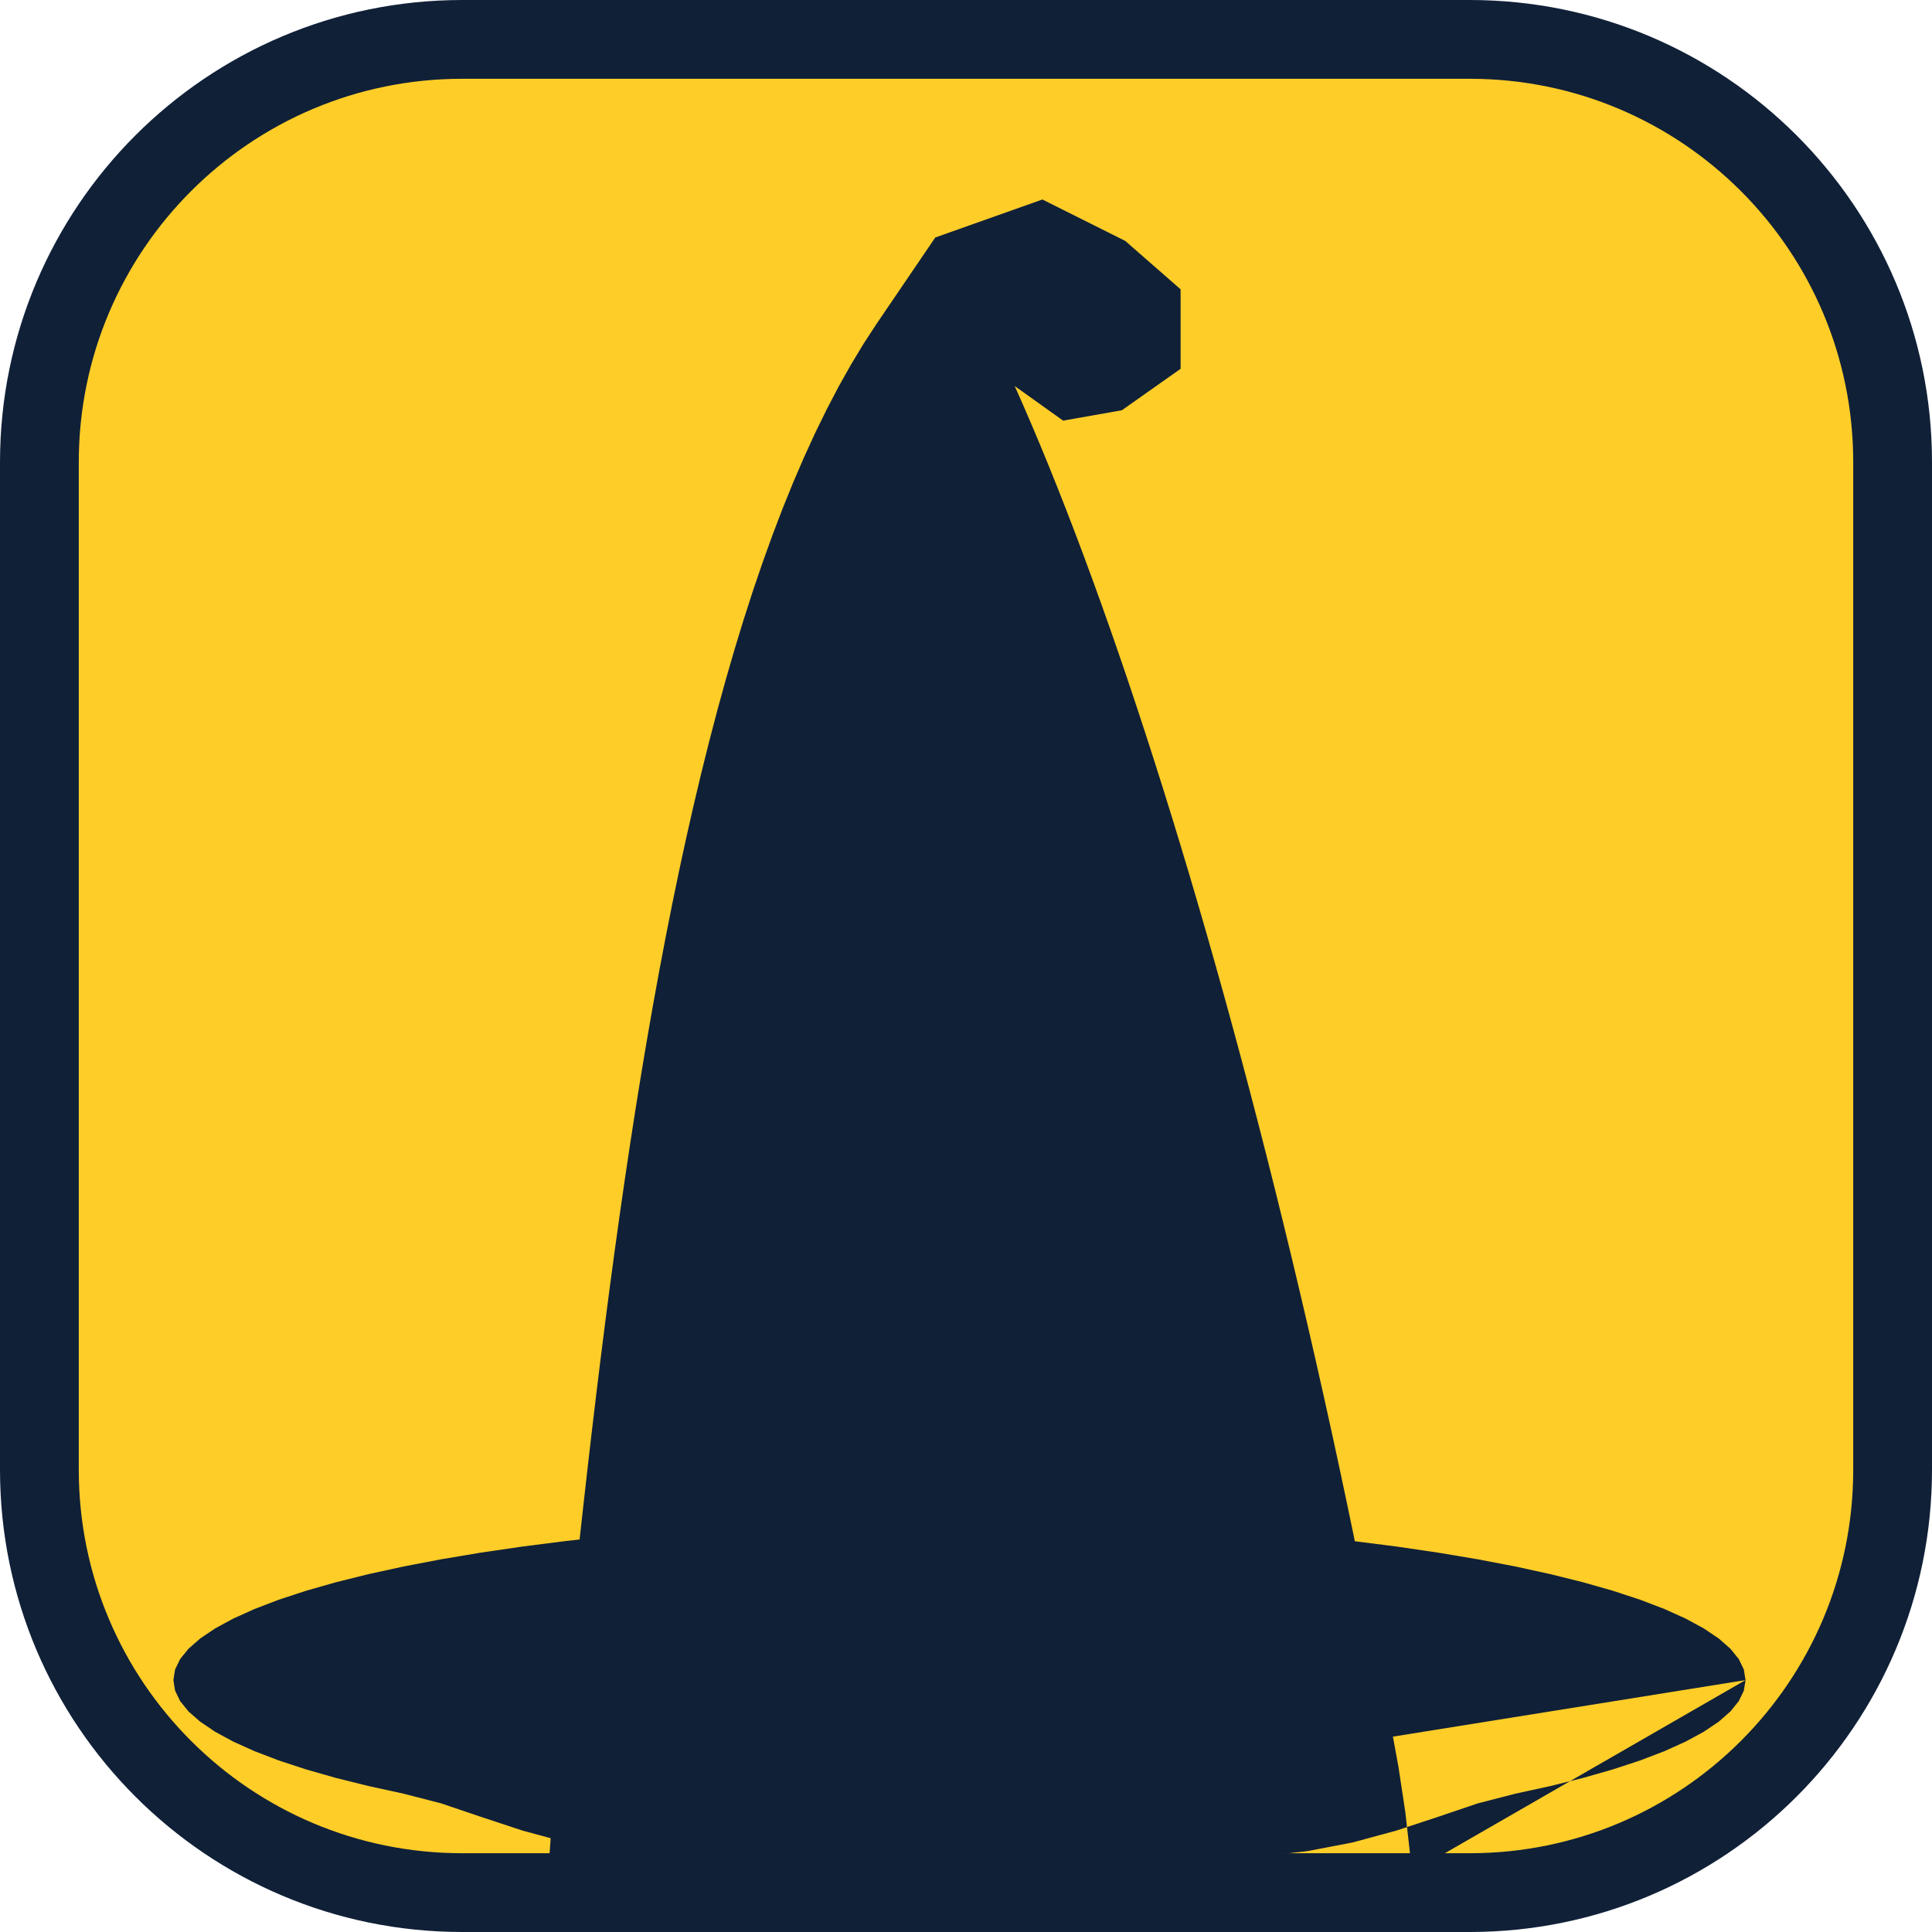
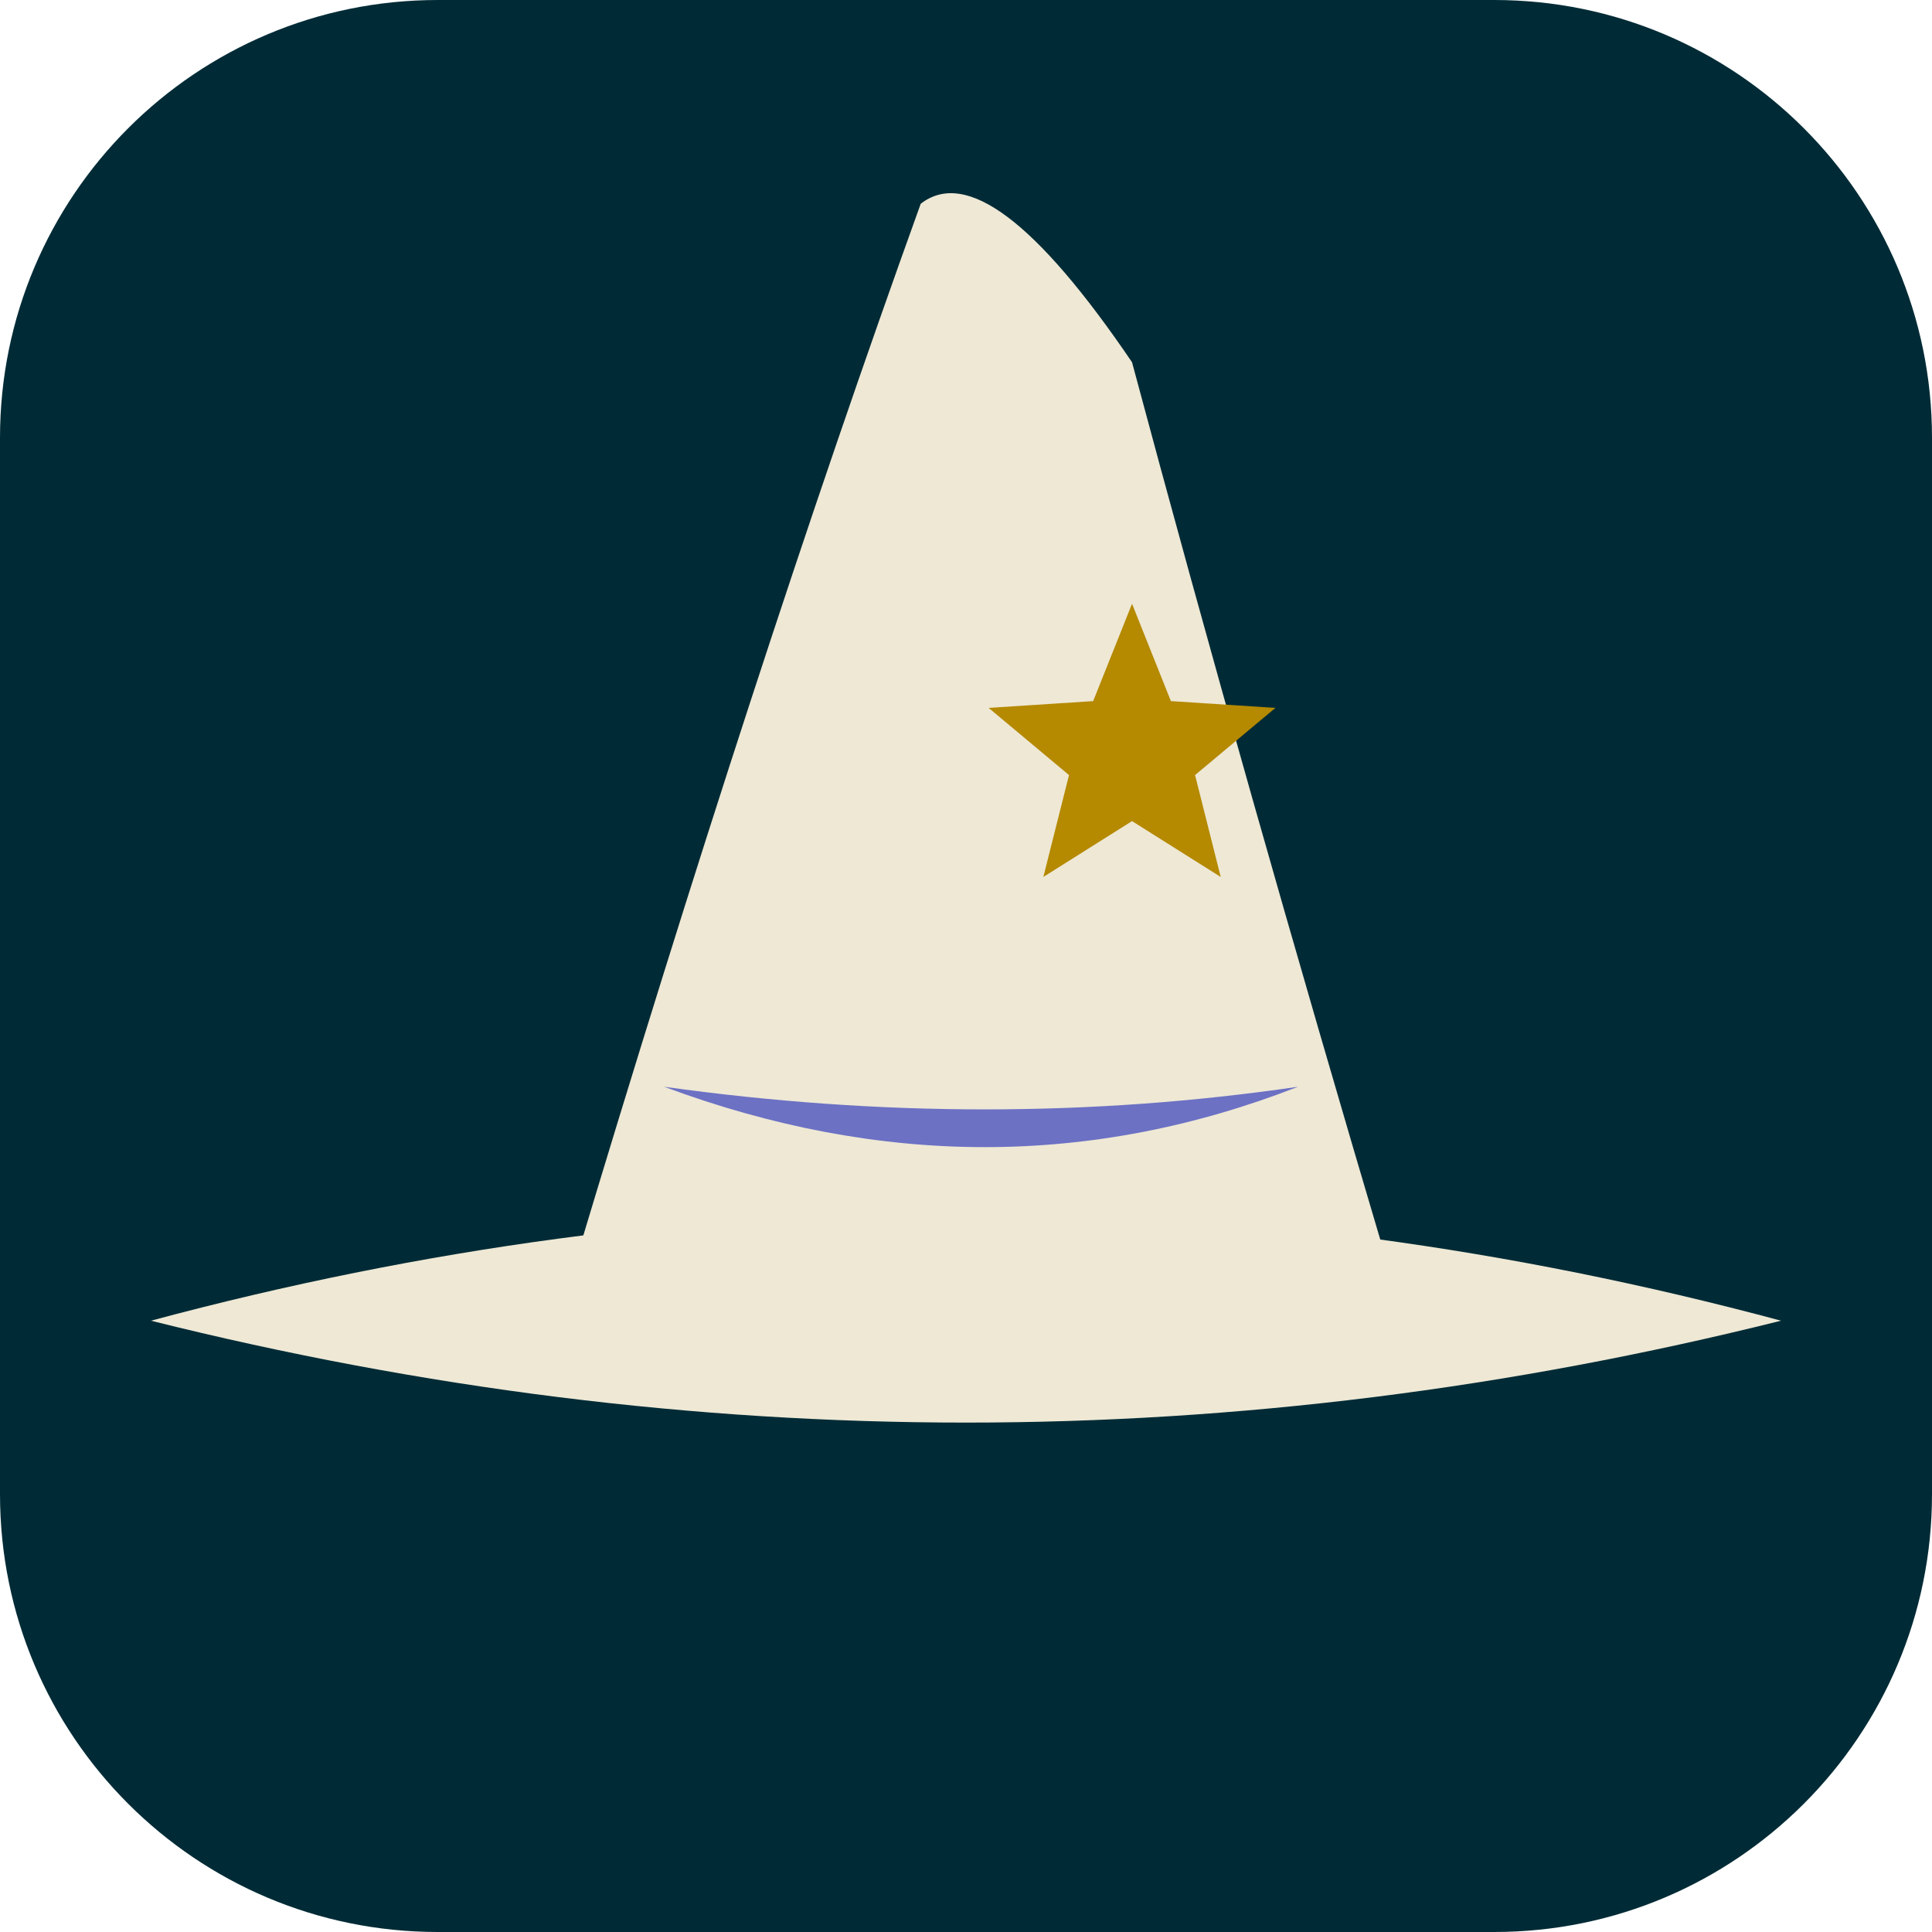
- <svg xmlns="http://www.w3.org/2000/svg" viewBox="0 0 1024 1024">
-   <defs>
-     <clipPath id="icon-silhouette">
-       <rect x="0.0" y="0.0" width="1024.0" height="1024.0" rx="245.0" />
-     </clipPath>
-   </defs>
-   <rect x="20.877" y="20.877" width="982.247" height="982.247" rx="224.123" fill="#fecd28" stroke="#102037" stroke-width="41.753" />
-   <g clip-path="url(#icon-silhouette)">
-     <svg x="72.149" y="104.704" width="872.768" height="872.768" viewBox="246.489 257.206 4994.083 5229.855" preserveAspectRatio="xMidYMax meet" overflow="visible">
-       <path id="merlin-mark" fill="#102037" d="M 5240.14 4965.79 L 5234.80 4999.17 L 5218.78 5032.40 L 5192.17 5065.34 L 5155.07 5097.87 L 5107.65 5129.82 L 5050.10 5161.07 L 4982.67 5191.49 L 4905.66 5220.94 L 4819.39 5249.30 L 4724.23 5276.44 L 4620.58 5302.25 L 4508.90 5326.62 L 4389.66 5357.369 L 4263.37 5400.151 L 4130.57 5443.972 L 3991.84 5481.562 L 3847.75 5509.119 L 3698.94 5525.777 L 3546.04 5537.547 L 3389.70 5547.237 L 3230.60 5554.817 L 3069.40 5560.257 L 2906.82 5563.527 L 2743.53 5564.627 L 2580.24 5563.527 L 2417.66 5560.257 L 2256.47 5554.817 L 2097.36 5547.237 L 1941.02 5537.547 L 1788.12 5525.777 L 1639.31 5509.119 L 1495.22 5481.562 L 1356.49 5443.972 L 1223.69 5400.151 L 1097.40 5357.369 L 978.16 5326.62 L 866.48 5302.25 L 762.83 5276.44 L 667.67 5249.30 L 581.40 5220.94 L 504.39 5191.49 L 436.96 5161.07 L 379.41 5129.82 L 331.99 5097.87 L 294.89 5065.34 L 268.28 5032.40 L 252.26 4999.17 L 246.92 4965.79 L 252.26 4932.42 L 268.28 4899.18 L 294.89 4866.24 L 331.99 4833.72 L 379.41 4801.76 L 436.96 4770.51 L 504.39 4740.09 L 581.40 4710.64 L 667.67 4682.28 L 762.83 4655.14 L 866.48 4629.33 L 978.16 4604.96 L 1097.40 4582.13 L 1223.69 4560.95 L 1356.49 4541.49 L 1495.22 4523.86 L 1639.31 4508.12 L 1788.12 4494.34 L 1941.02 4482.58 L 2097.36 4472.88 L 2256.47 4465.30 L 2417.66 4459.86 L 2580.24 4456.59 L 2743.53 4455.49 L 2906.82 4456.59 L 3069.40 4459.86 L 3230.60 4465.30 L 3389.70 4472.88 L 3546.04 4482.58 L 3698.94 4494.34 L 3847.75 4508.12 L 3991.84 4523.86 L 4130.57 4541.49 L 4263.37 4560.95 L 4389.66 4582.13 L 4508.90 4604.96 L 4620.58 4629.33 L 4724.23 4655.14 L 4819.39 4682.28 L 4905.66 4710.64 L 4982.67 4740.09 L 5050.10 4770.51 L 5107.65 4801.76 L 5155.07 4833.72 L 5192.17 4866.24 L 5218.78 4899.18 L 5234.80 4932.42 L 5240.14 4965.79 L 1437.61 5575.597 L 1447.96 5429.038 L 1458.45 5278.57 L 1469.09 5172.41 L 1479.92 5065.12 L 1490.95 4956.77 L 1502.21 4847.48 L 1513.72 4737.32 L 1525.50 4626.41 L 1537.58 4514.82 L 1549.98 4402.67 L 1562.72 4290.04 L 1575.82 4177.03 L 1589.30 4063.73 L 1603.20 3950.24 L 1617.52 3836.66 L 1632.30 3723.07 L 1647.55 3609.58 L 1663.31 3496.29 L 1679.58 3383.28 L 1696.40 3270.64 L 1713.79 3158.49 L 1731.77 3046.91 L 1750.35 2935.99 L 1769.58 2825.84 L 1789.46 2716.54 L 1810.02 2608.20 L 1831.28 2500.90 L 1853.27 2394.75 L 1876.00 2289.83 L 1899.51 2186.25 L 1923.81 2084.10 L 1948.92 1983.47 L 1974.88 1884.46 L 2001.69 1787.17 L 2029.39 1691.69 L 2057.99 1598.11 L 2087.52 1506.53 L 2118.01 1417.05 L 2149.47 1329.76 L 2181.92 1244.75 L 2215.39 1162.13 L 2249.91 1081.98 L 2285.49 1004.41 L 2322.16 929.50 L 2359.93 857.35 L 2398.84 788.07 L 2438.91 721.73 L 2480.15 658.45 L 2480.15 658.45 L 2666.71 384.09 L 3006.91 263.38 L 3270.29 395.07 L 3445.87 548.71 L 3445.87 801.11 L 3259.31 932.80 L 3072.75 965.72 L 2919.12 855.98 L 2919.12 855.98 L 2945.95 916.62 L 2972.94 979.18 L 3000.08 1043.63 L 3027.36 1109.94 L 3054.76 1178.10 L 3082.27 1248.07 L 3109.88 1319.83 L 3137.58 1393.36 L 3165.36 1468.62 L 3193.20 1545.60 L 3221.09 1624.26 L 3249.03 1704.59 L 3276.99 1786.55 L 3304.97 1870.13 L 3332.95 1955.28 L 3360.93 2042.00 L 3388.88 2130.25 L 3416.81 2220.01 L 3444.69 2311.25 L 3472.52 2403.95 L 3500.28 2498.08 L 3527.97 2593.61 L 3555.56 2690.53 L 3583.05 2788.80 L 3610.43 2888.40 L 3637.68 2989.30 L 3664.79 3091.48 L 3691.75 3194.91 L 3718.55 3299.57 L 3745.18 3405.43 L 3771.62 3512.46 L 3797.86 3620.65 L 3823.89 3729.96 L 3849.70 3840.36 L 3875.28 3951.84 L 3900.61 4064.37 L 3925.69 4177.92 L 3950.50 4292.46 L 3975.02 4407.98 L 3999.25 4524.44 L 4023.18 4641.82 L 4046.79 4760.09 L 4070.08 4879.23 L 4093.02 4999.21 L 4115.61 5120.02 L 4137.83 5241.61 L 4159.68 5385.714 L 4181.14 5575.597 z" />
-     </svg>
+ <svg xmlns="http://www.w3.org/2000/svg" viewBox="0 0 512 512" role="img" aria-label="Merlin Agent">
+   <rect width="512" height="512" rx="116" fill="#002b36" />
+   <g>
+     <path d="M40 350 Q256 292 472 350 Q256 404 40 350 Z" fill="#eee8d5" />
+     <path d="M152 336 Q200 176 244 54 Q262 40 300 96 Q330 208 368 336 Q256 348 152 336 Z" fill="#eee8d5" />
+     <path d="M176 288 Q262 300 344 288 Q262 320 176 288 Z" fill="#6c71c4" />
+     <polygon points="300.0,160.0 310.3,185.8 338.0,187.6 316.7,205.4 323.5,232.4 300.0,217.6 276.5,232.4 283.3,205.4 262.0,187.6 289.7,185.8" fill="#b58900" />
  </g>
</svg>
